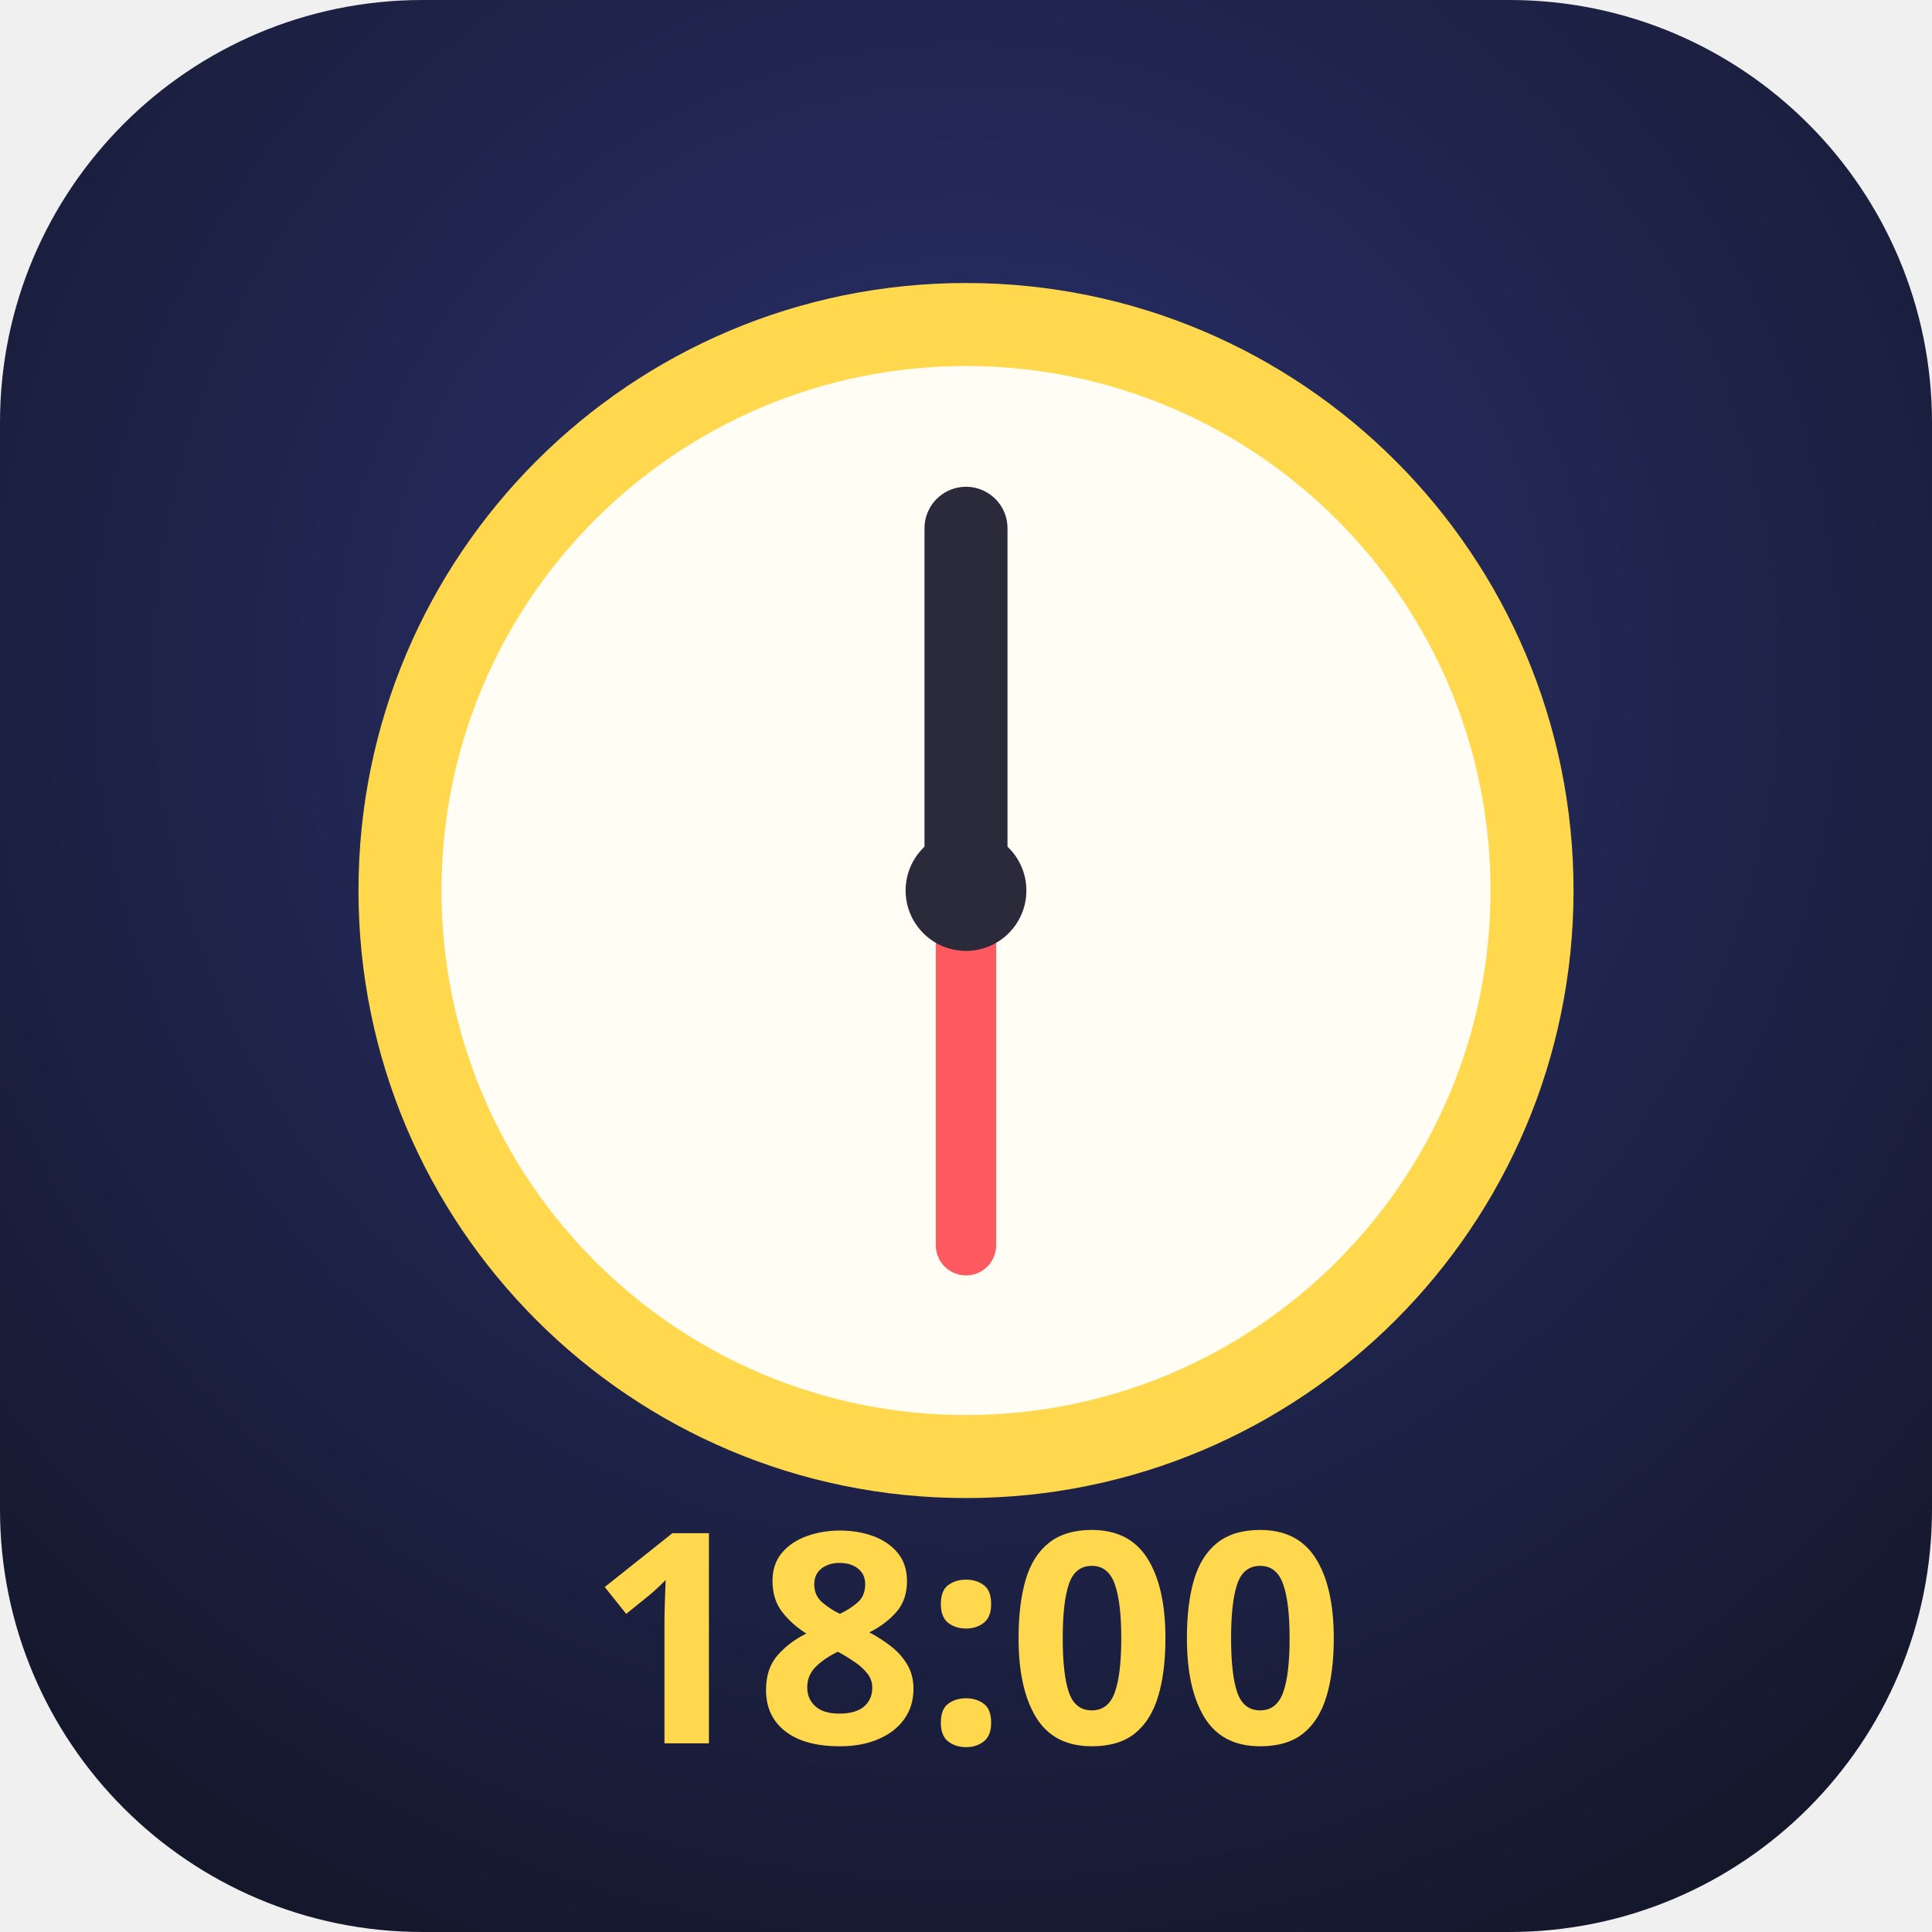
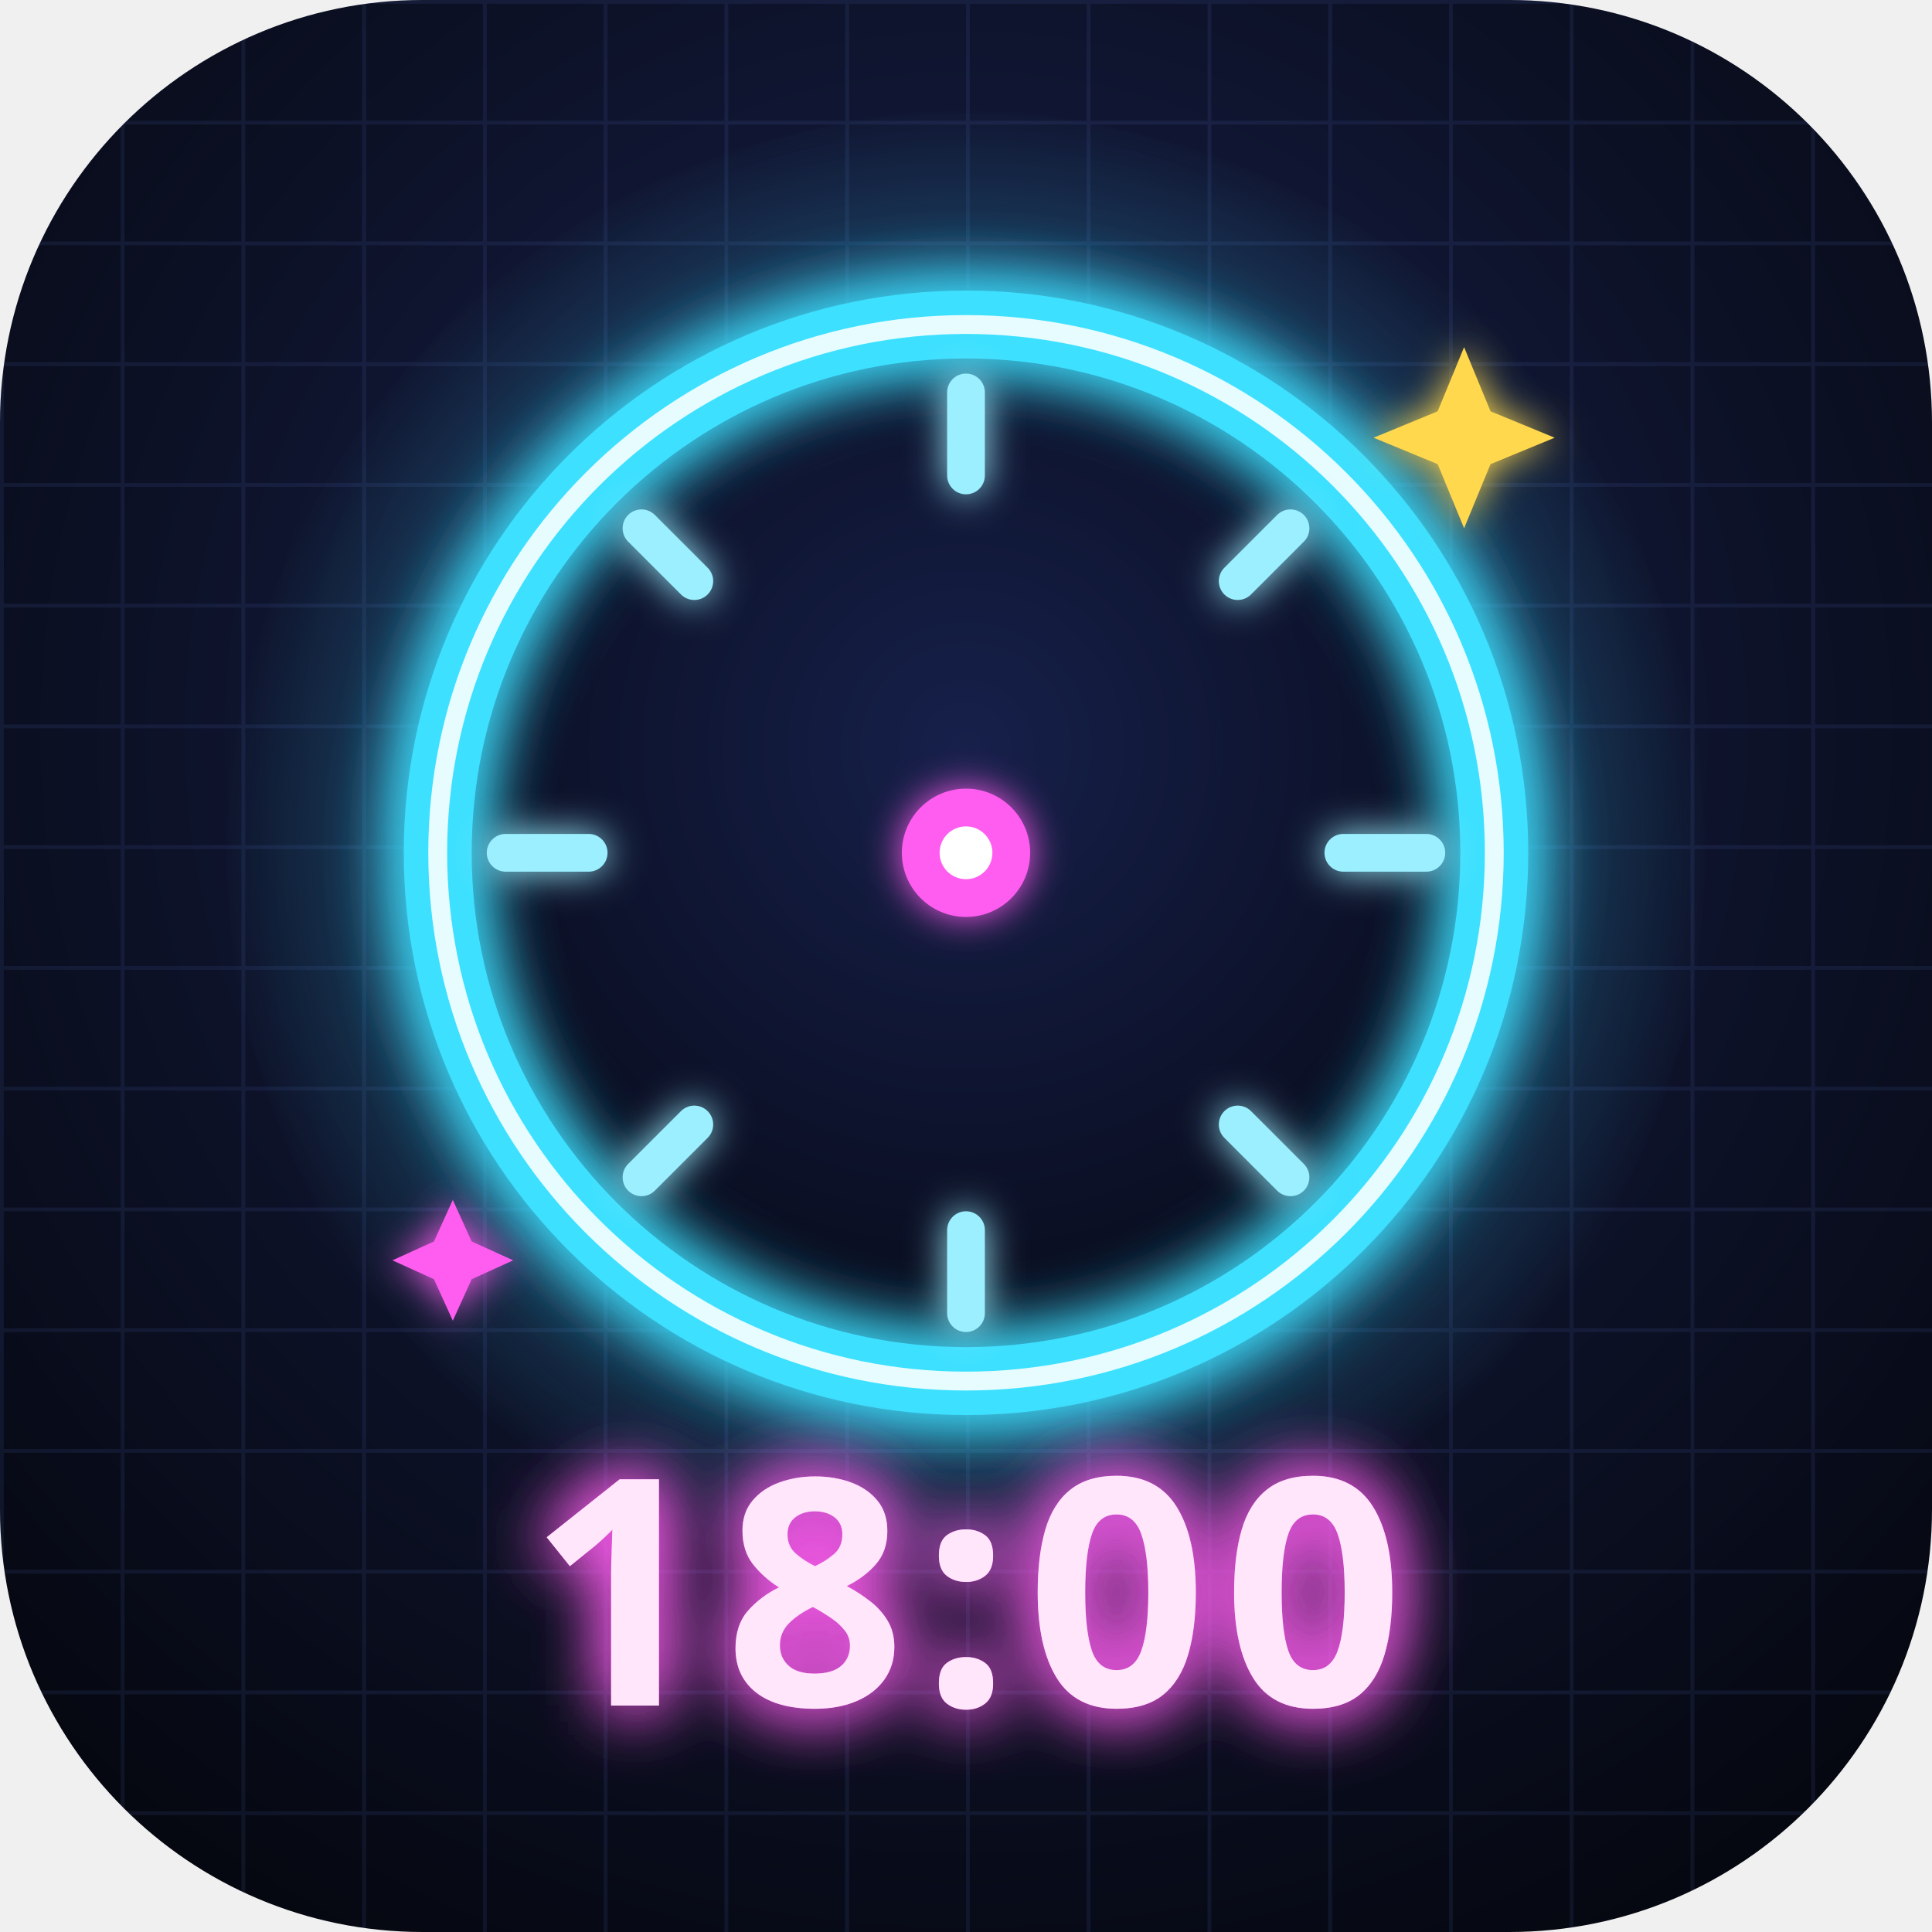
<svg xmlns="http://www.w3.org/2000/svg" viewBox="0 0 512 512">
  <defs>
-     <radialGradient id="g" cx="50%" cy="35%" r="75%">
-       <stop offset="0" stop-color="#2b3170" />
-       <stop offset="1" stop-color="#141729" />
+     <radialGradient id="bg" cx="50%" cy="38%" r="72%">
+       <stop offset="0" stop-color="#1c2656" />
+       <stop offset=".6" stop-color="#0c1126" />
+       <stop offset="1" stop-color="#05070f" />
    </radialGradient>
+     <radialGradient id="face" cx="50%" cy="40%" r="60%">
+       <stop offset="0" stop-color="#16204a" />
+       <stop offset="1" stop-color="#080b1a" />
+     </radialGradient>
+     <radialGradient id="halo" cx="50%" cy="50%" r="50%">
+       <stop offset=".55" stop-color="#3de0ff" stop-opacity=".35" />
+       <stop offset="1" stop-color="#3de0ff" stop-opacity="0" />
+     </radialGradient>
+     <linearGradient id="gold" x1="0" y1="0" x2="0" y2="1">
+       <stop offset="0" stop-color="#fff3b0" />
+       <stop offset=".55" stop-color="#ffd84d" />
+       <stop offset="1" stop-color="#ff9b2e" />
+     </linearGradient>
+     <pattern id="grid" width="32" height="32" patternUnits="userSpaceOnUse">
+       <path d="M32 0H0V32" fill="none" stroke="#7896ff" stroke-opacity=".09" stroke-width="2" />
+     </pattern>
+     <filter id="glow" x="-40%" y="-40%" width="180%" height="180%">
+       <feGaussianBlur stdDeviation="9" result="b" />
+       <feMerge>
+         <feMergeNode in="b" />
+         <feMergeNode in="b" />
+         <feMergeNode in="SourceGraphic" />
+       </feMerge>
+     </filter>
+     <filter id="soft" x="-40%" y="-40%" width="180%" height="180%">
+       <feGaussianBlur stdDeviation="5" result="b" />
+       <feMerge>
+         <feMergeNode in="b" />
+         <feMergeNode in="SourceGraphic" />
+       </feMerge>
+     </filter>
  </defs>
-   <rect width="512" height="512" rx="112" fill="url(#g)" />
-   <circle cx="256" cy="236" r="150" fill="#fffdf4" stroke="#ffd84d" stroke-width="22" />
-   <line x1="256" y1="236" x2="256" y2="140" stroke="#2b2a3a" stroke-width="22" stroke-linecap="round" />
-   <line x1="256" y1="236" x2="256" y2="330" stroke="#ff5a5f" stroke-width="16" stroke-linecap="round" />
-   <circle cx="256" cy="236" r="16" fill="#2b2a3a" />
-   <text x="256" y="462" text-anchor="middle" font-family="sans-serif" font-weight="900" font-size="78" fill="#ffd84d">18:00</text>
+   <rect width="512" height="512" rx="112" fill="url(#bg)" />
+   <rect width="512" height="512" rx="112" fill="url(#grid)" />
+   <circle cx="256" cy="226" r="196" fill="url(#halo)" />
+   <circle cx="256" cy="226" r="140" fill="url(#face)" />
+   <circle cx="256" cy="226" r="140" fill="none" stroke="#3de0ff" stroke-width="18" filter="url(#glow)" />
+   <circle cx="256" cy="226" r="140" fill="none" stroke="#e6fcff" stroke-width="5" />
+   <g stroke="#9befff" stroke-width="10" stroke-linecap="round" filter="url(#soft)">
+     <path d="M256 104v22M256 326v22M134 226h22M356 226h22M170 140l14 14M342 140l-14 14M170 312l14-14M342 312l-14-14" />
+   </g>
+   <g stroke-linecap="round" filter="url(#soft)">
+     <line x1="256" y1="226" x2="256" y2="128" stroke="#ffffff" stroke-width="16" />
+     <line x1="256" y1="226" x2="256" y2="300" stroke="url(#gold)" stroke-width="22" />
+   </g>
+   <circle cx="256" cy="226" r="17" fill="#ff5cf0" filter="url(#soft)" />
+   <circle cx="256" cy="226" r="7" fill="#fff" />
+   <path d="M388 92l7 17 17 7-17 7-7 17-7-17-17-7 17-7z" fill="#ffd84d" filter="url(#soft)" />
+   <path d="M120 318l5 11 11 5-11 5-5 11-5-11-11-5 11-5z" fill="#ff5cf0" filter="url(#soft)" />
+   <text x="256" y="452" text-anchor="middle" font-family="'Black Han Sans','Arial Black',sans-serif" font-weight="900" font-size="84" letter-spacing="4" fill="#ff5cf0" filter="url(#glow)">18:00</text>
+   <text x="256" y="452" text-anchor="middle" font-family="'Black Han Sans','Arial Black',sans-serif" font-weight="900" font-size="84" letter-spacing="4" fill="#ffe6fb">18:00</text>
</svg>
